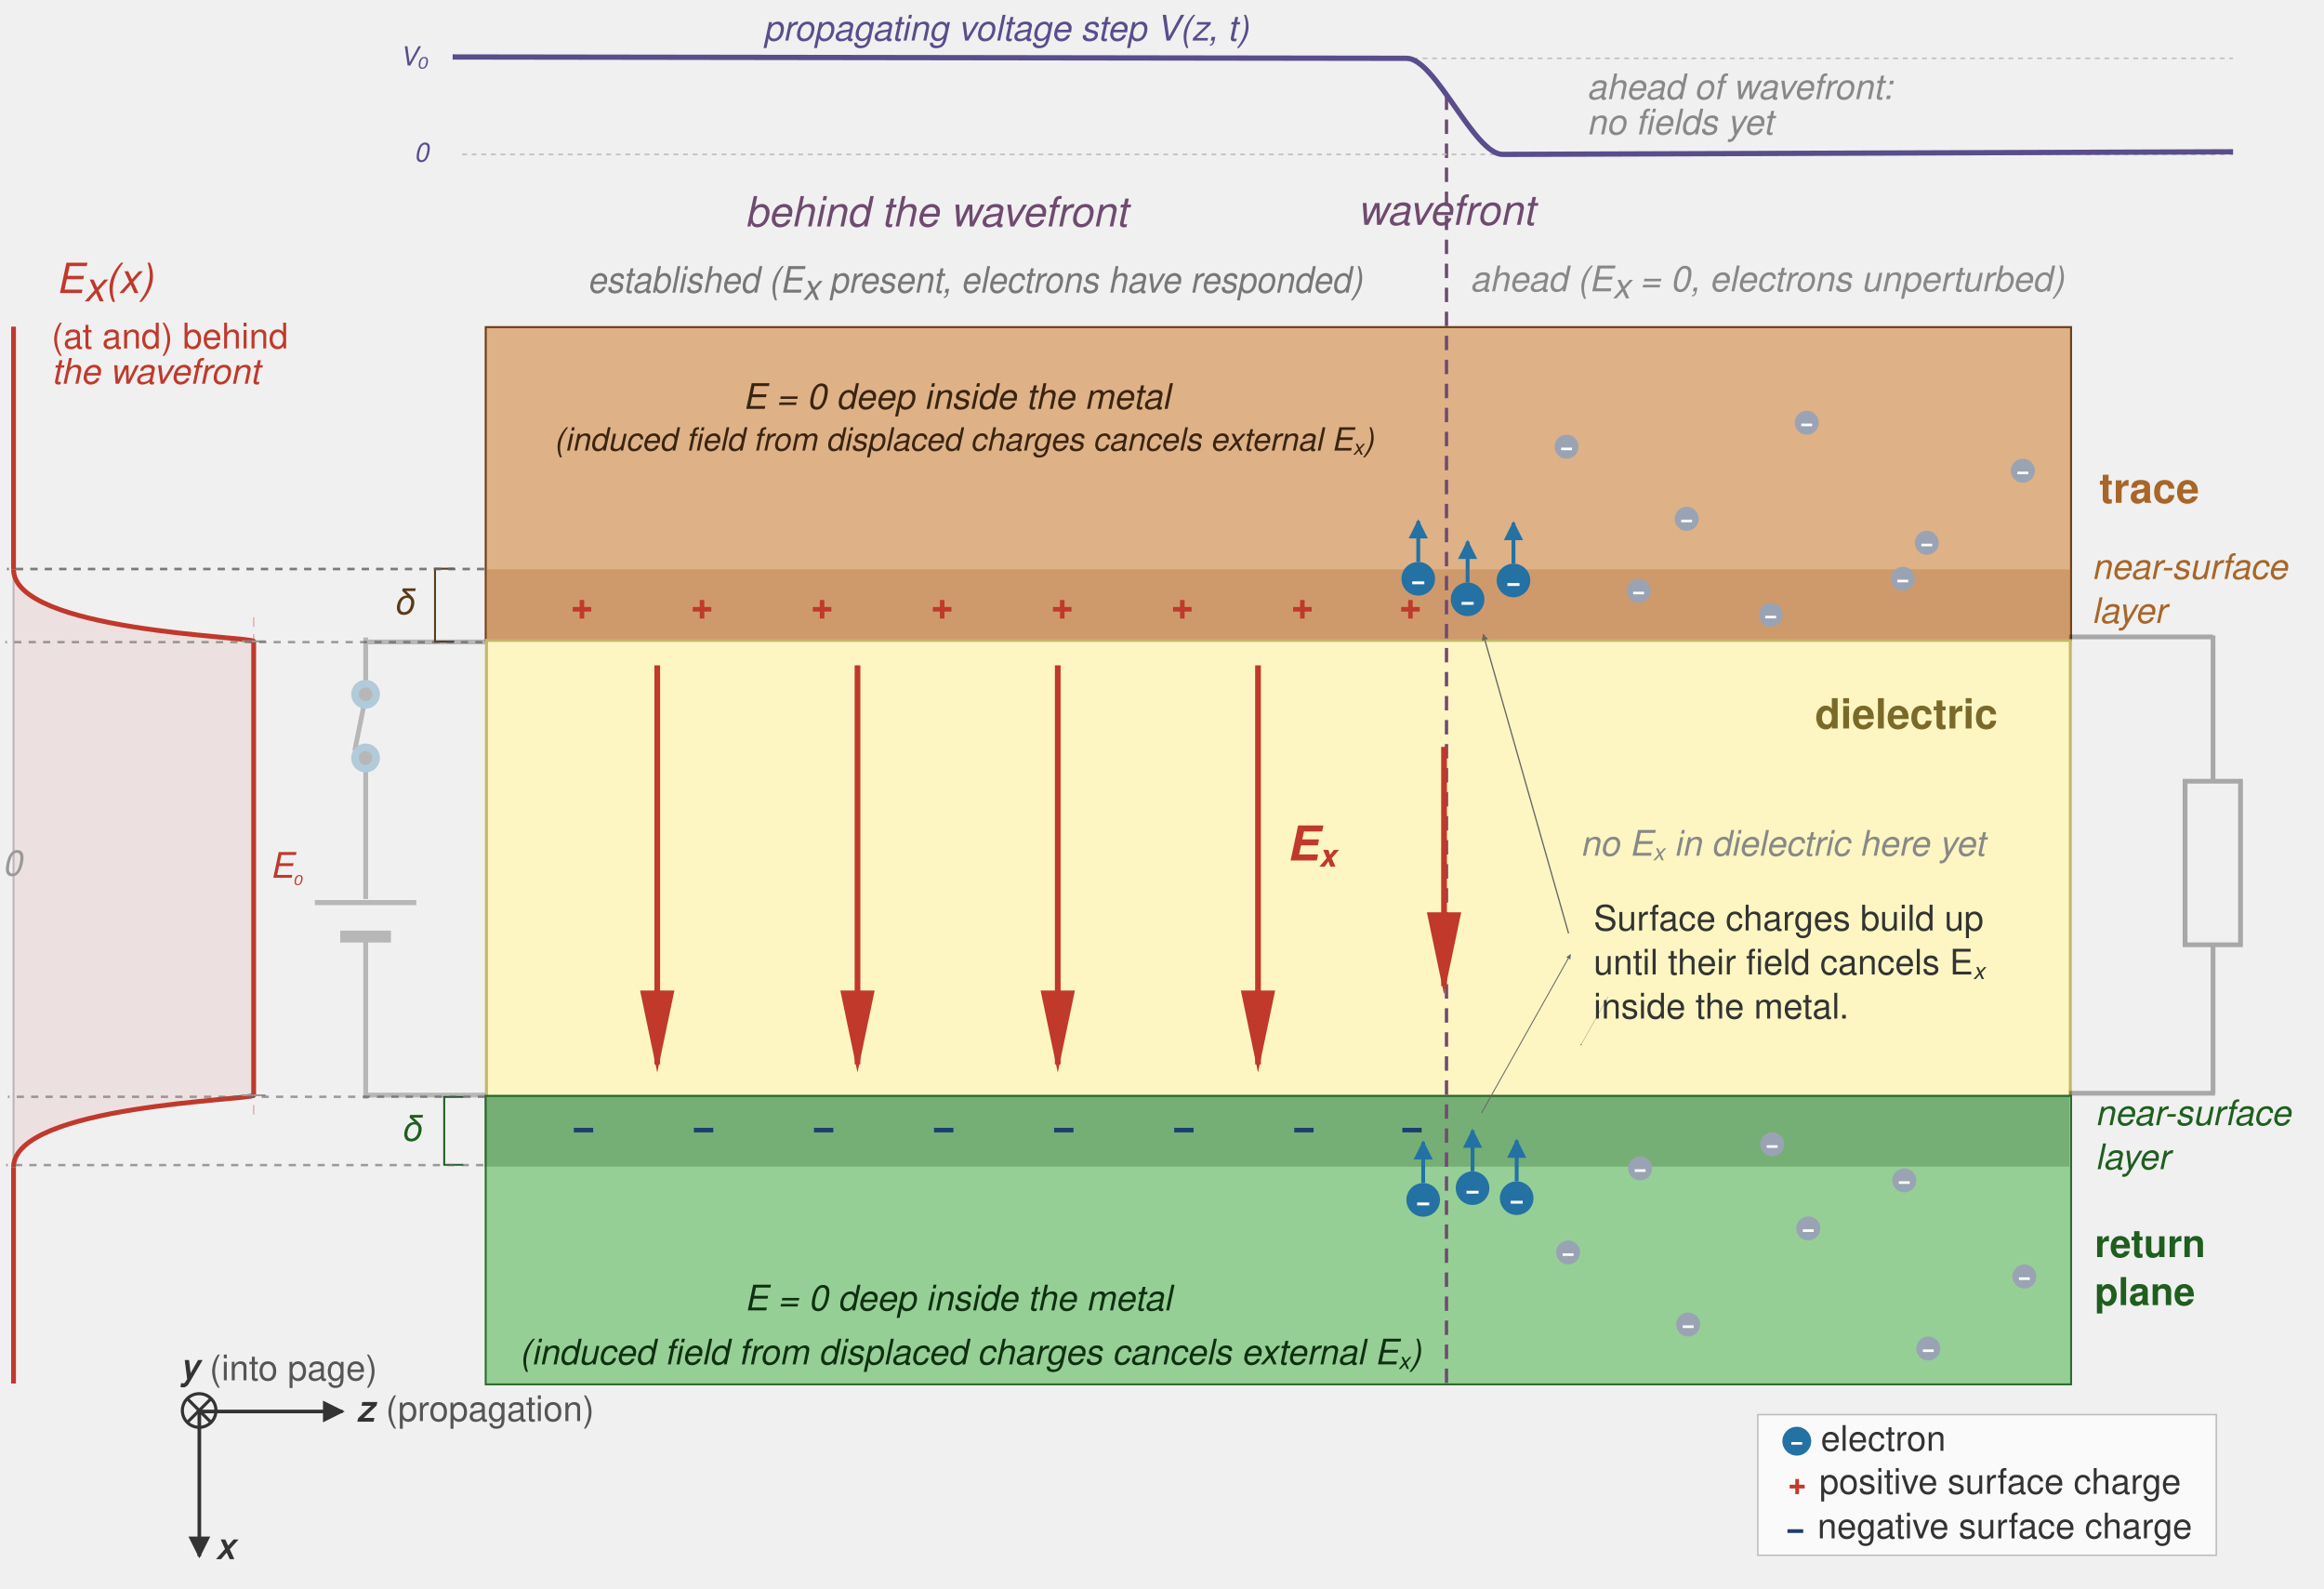
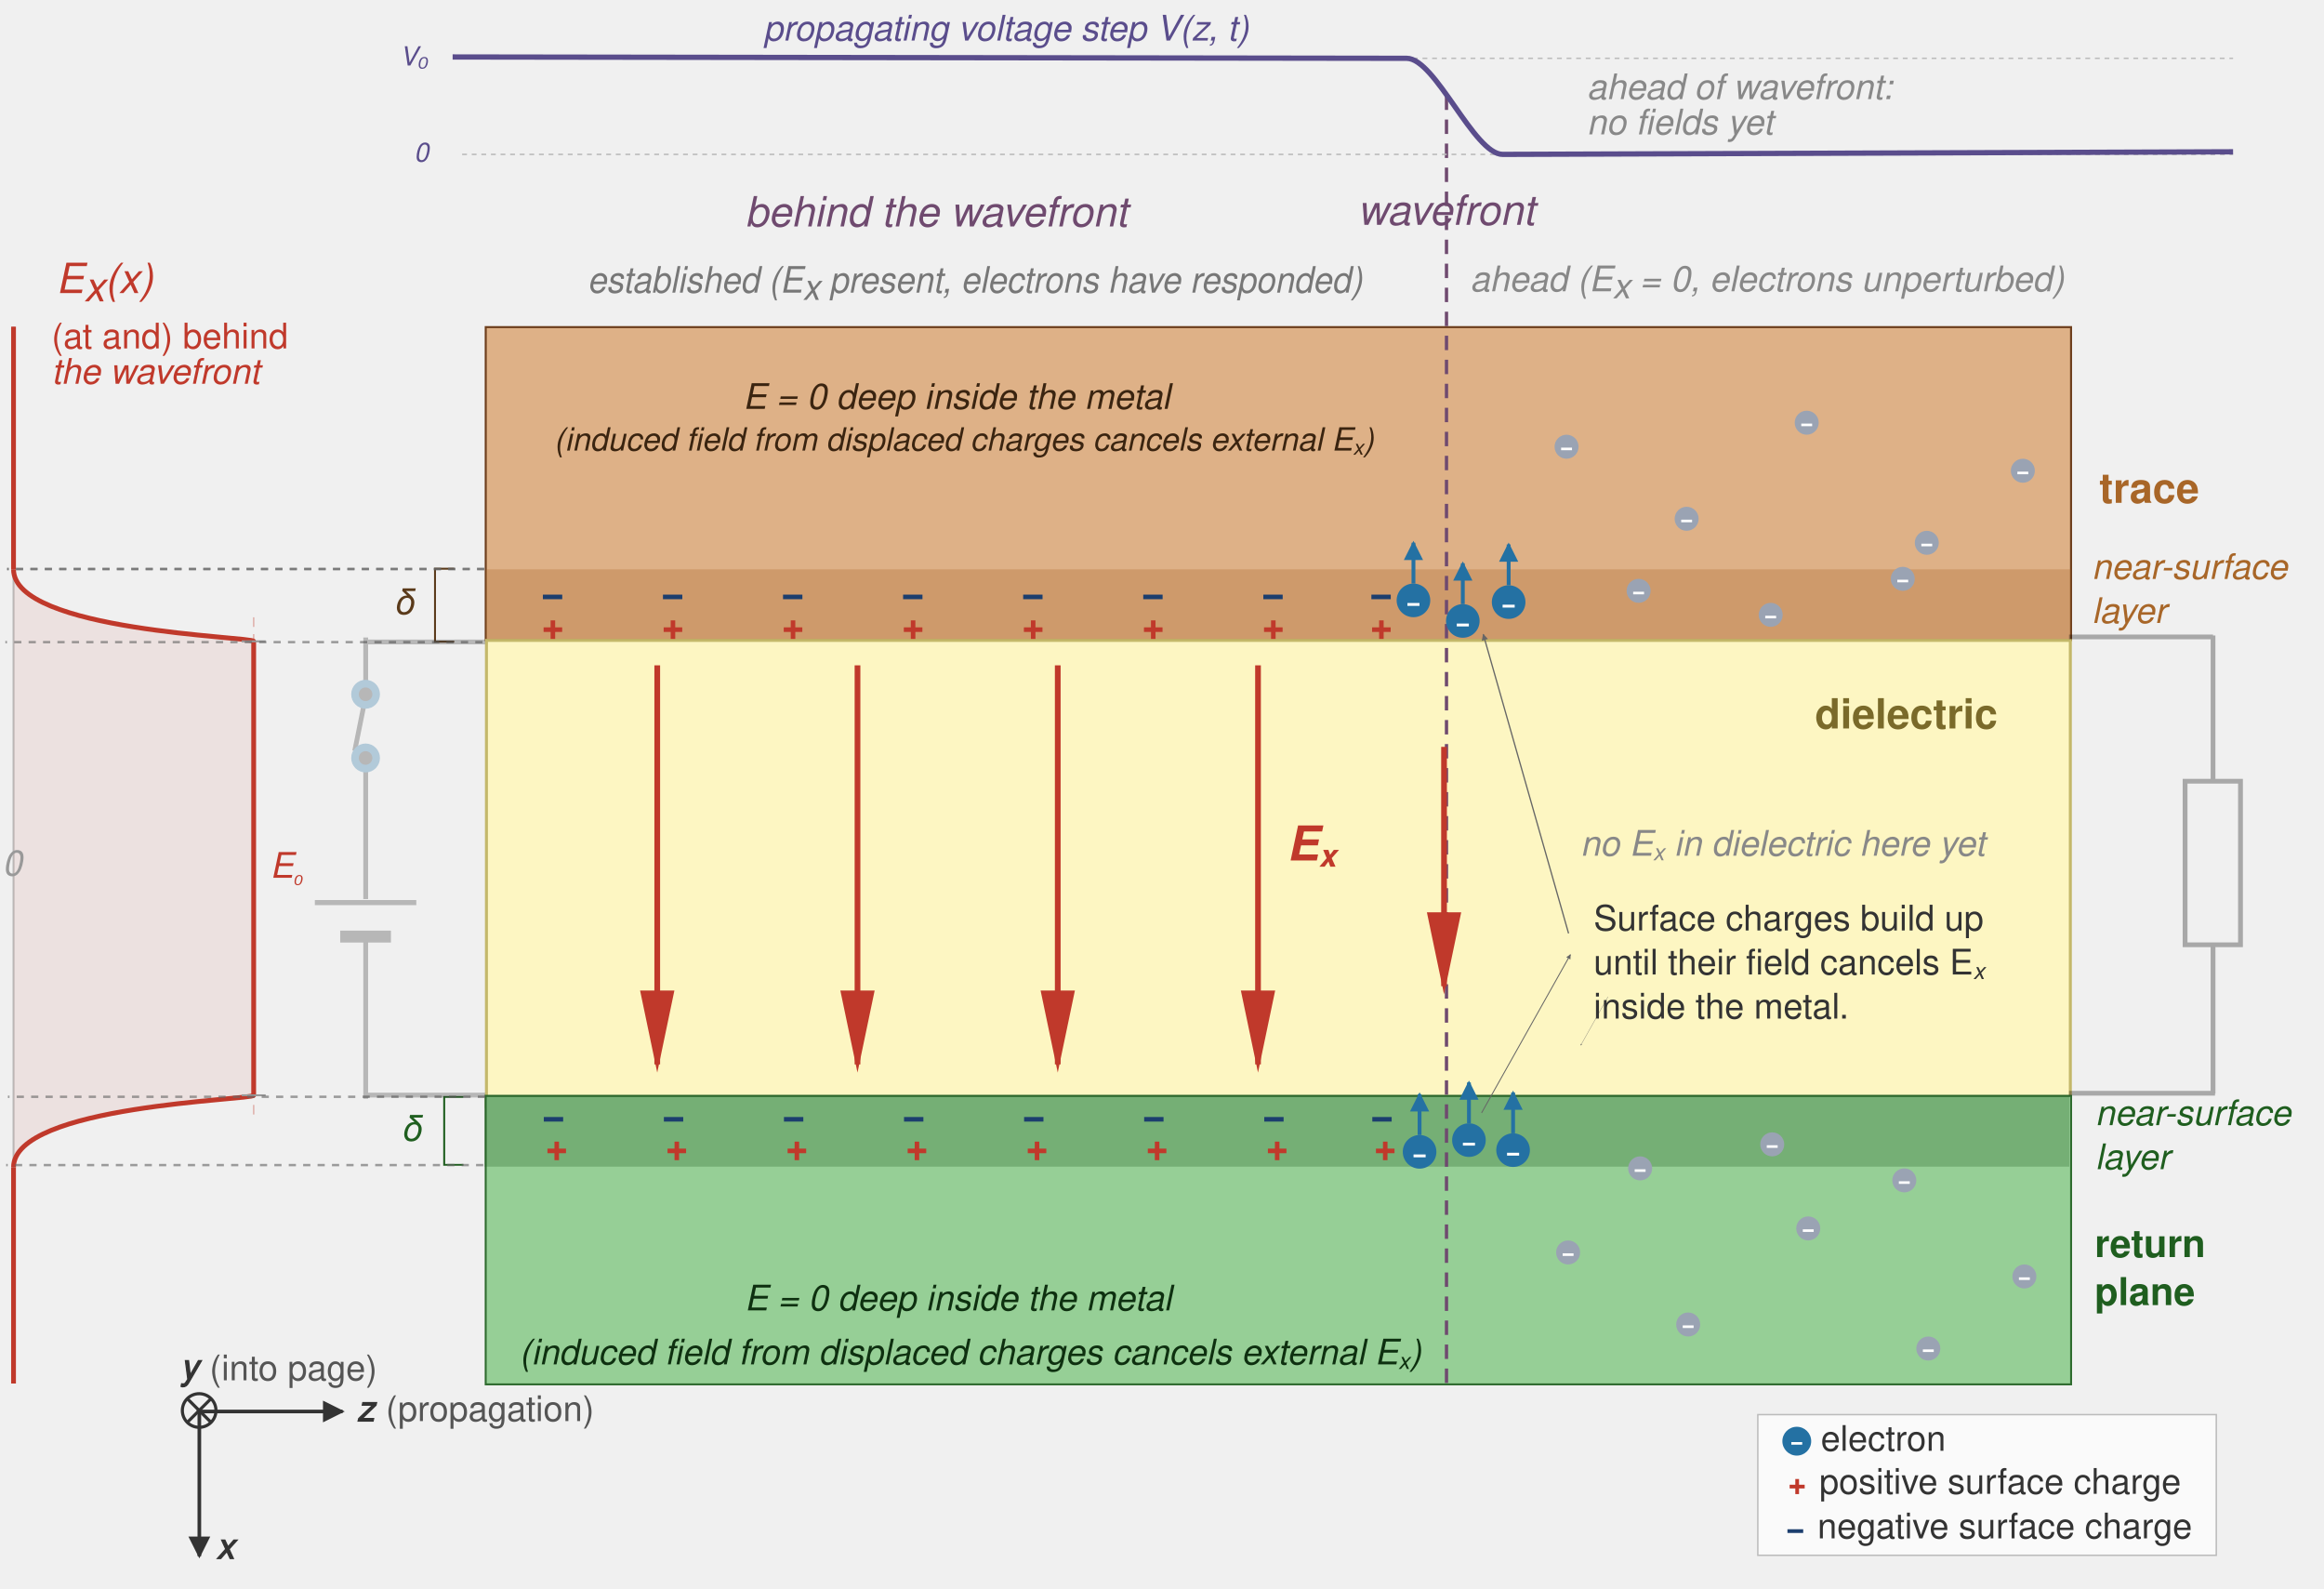
<svg xmlns="http://www.w3.org/2000/svg" xmlns:xlink="http://www.w3.org/1999/xlink" viewBox="0 0 967.743 661.308" font-family="Helvetica, Arial, sans-serif" font-size="14px" version="1.1" id="svg89" width="967.743" height="661.308">
  <defs id="defs6">
    <marker id="arrE" viewBox="0 0 10 10" refX="9" refY="5" markerWidth="6" markerHeight="6" orient="auto-start-reverse">
      <path d="M 0,0 10,5 0,10 Z" fill="#c0392b" id="path1" />
    </marker>
    <marker id="arrEsmall" viewBox="0 0 10 10" refX="9" refY="5" markerWidth="5" markerHeight="5" orient="auto-start-reverse">
      <path d="M 0,0 10,5 0,10 Z" fill="#c0392b" id="path2" />
    </marker>
    <marker id="arrEind" viewBox="0 0 10 10" refX="9" refY="5" markerWidth="5" markerHeight="5" orient="auto-start-reverse">
      <path d="M 0,0 10,5 0,10 Z" fill="#922b21" id="path3" />
    </marker>
    <marker id="arre" viewBox="0 0 10 10" refX="9" refY="5" markerWidth="5" markerHeight="5" orient="auto-start-reverse">
      <path d="M 0,0 10,5 0,10 Z" fill="#2471a3" id="path4" />
    </marker>
    <marker id="arrAx" viewBox="0 0 10 10" refX="9" refY="5" markerWidth="6" markerHeight="6" orient="auto-start-reverse">
      <path d="M 0,0 10,5 0,10 Z" fill="#333333" id="path5" />
    </marker>
    <marker id="arrLeader" viewBox="0 0 10 10" refX="9" refY="5" markerWidth="5" markerHeight="5" orient="auto-start-reverse">
      <path d="M 0,0 10,5 0,10 Z" fill="#666666" id="path6" />
    </marker>
    <marker id="arrAx-3" viewBox="0 0 10 10" refX="9" refY="5" markerWidth="6" markerHeight="6" orient="auto-start-reverse">
      <path d="M 0,0 10,5 0,10 Z" fill="#333333" id="path4-2" />
    </marker>
    <marker id="marker1" viewBox="0 0 10 10" refX="9" refY="5" markerWidth="6" markerHeight="6" orient="auto-start-reverse">
      <path d="M 0,0 10,5 0,10 Z" fill="#333333" id="path1-2" />
    </marker>
    <marker id="arrLeader-7" viewBox="0 0 10 10" refX="9" refY="5" markerWidth="5" markerHeight="5" orient="auto-start-reverse">
      <path d="M 0,0 10,5 0,10 Z" fill="#666666" id="path6-1" />
    </marker>
    <marker id="arrLeader-2" viewBox="0 0 10 10" refX="9" refY="5" markerWidth="5" markerHeight="5" orient="auto-start-reverse">
      <path d="M 0,0 10,5 0,10 Z" fill="#666666" id="path6-7" />
    </marker>
    <marker id="arrAx-5" viewBox="0 0 10 10" refX="9" refY="5" markerWidth="6" markerHeight="6" orient="auto-start-reverse">
      <path d="M 0,0 10,5 0,10 Z" fill="#333333" id="path4-5" />
    </marker>
    <marker id="marker1-4" viewBox="0 0 10 10" refX="9" refY="5" markerWidth="6" markerHeight="6" orient="auto-start-reverse">
      <path d="M 0,0 10,5 0,10 Z" fill="#333333" id="path1-8" />
    </marker>
    <marker id="arrAx-5-1" viewBox="0 0 10 10" refX="9" refY="5" markerWidth="6" markerHeight="6" orient="auto-start-reverse">
      <path d="M 0,0 10,5 0,10 Z" fill="#333333" id="path4-5-7" />
    </marker>
    <marker id="marker1-1" viewBox="0 0 10 10" refX="9" refY="5" markerWidth="6" markerHeight="6" orient="auto-start-reverse">
      <path d="M 0,0 10,5 0,10 Z" fill="#333333" id="path1-1" />
    </marker>
  </defs>
  <g id="g9" transform="translate(142.3382,56.26374)">
    <rect x="59.925" y="79.925" width="660.149" height="130.279" fill="#deb187" stroke="#6e3f1d" stroke-width="0.851" id="rect6" />
    <rect x="60" y="180.769" width="660" height="30" fill="#a86628" opacity="0.3" stroke="none" id="rect7" />
    <rect x="60.223" y="210.353" width="659.555" height="194" fill="#fdf6c2" stroke="#c4b86a" stroke-width="1.245" id="rect8" />
    <rect x="59.908" y="400.008" width="660.183" height="120.083" fill="#4ea94e" stroke="#2f6b2f" stroke-width="0.817" id="rect9" style="fill:#96cf96;fill-opacity:1" />
    <rect x="59.361" y="399.461" width="660" height="30" fill="#1f5e1f" opacity="0.28" stroke="none" id="rect10" />
    <text x="731.836" y="153.067" fill="#3a2410" font-weight="bold" id="text10" style="font-size:17.333px;fill:#a86628;fill-opacity:1">trace</text>
    <text x="613.449" y="247.017" fill="#7a6a2a" id="text12" style="font-size:17.333px">
      <tspan style="font-style:normal;font-variant:normal;font-weight:bold;font-stretch:normal;font-family:Helvetica, Arial, sans-serif;-inkscape-font-specification:'Helvetica, Arial, sans-serif Bold'" id="tspan3">dielectric</tspan>
    </text>
    <text x="729.916" y="467.084" fill="#1f5e1f" font-weight="bold" id="text14" style="font-size:16px;stroke-width:1">
      <tspan id="tspan93" x="729.916" y="467.084" style="font-size:16px;stroke-width:1">return</tspan>
      <tspan id="tspan94" x="729.916" y="487.084" style="font-size:16px;stroke-width:1">plane</tspan>
    </text>
    <g stroke="#5a3a1a" stroke-width="0.8" fill="none" id="g15" transform="matrix(0.9995705,0,0,1.012544,-3.177137,-52.37831)">
      <path d="m 50,230 h -8 v 30 h 8" id="path15" />
    </g>
    <text x="25.754" y="199.409" fill="#5a3a1a" font-size="11px" font-style="italic" text-anchor="middle" id="text16" style="font-size:14.667px">δ</text>
    <g stroke="#1f5e1f" stroke-width="0.8" fill="none" id="g16" transform="matrix(1.002056,0,0,0.9423389,0.5451762,80.02387)">
      <path d="m 50,340 h -8 v 30 h 8" id="path16" />
    </g>
    <text x="28.803" y="418.63" fill="#1f5e1f" font-size="11px" font-style="italic" text-anchor="middle" id="text17" style="font-size:14.667px">δ</text>
    <text x="728.705" y="184.764" fill="#3a2410" font-size="12px" font-style="italic" id="text10-0" style="font-size:14.667px;fill:#a86628;fill-opacity:1">
      <tspan id="tspan1" x="728.705" y="184.764" style="font-size:14.667px;fill:#a86628;fill-opacity:1">near-surface</tspan>
      <tspan id="tspan2" x="728.705" y="203.097" style="font-size:14.667px;fill:#a86628;fill-opacity:1">layer</tspan>
    </text>
    <text x="730.14" y="412.165" fill="#3a2410" font-size="12px" font-style="italic" id="text10-0-4" style="font-size:14.667px">
      <tspan id="tspan1-3" x="730.14" y="412.165" style="font-size:14.667px;fill:#1f5e1f;fill-opacity:1">near-surface</tspan>
      <tspan id="tspan2-1" x="730.14" y="430.498" style="font-size:14.667px;fill:#1f5e1f;fill-opacity:1">layer</tspan>
    </text>
    <g id="g4" transform="matrix(2.139813,0,0,2.104839,-784.862,65.44519)" style="opacity:0.3;stroke-width:0.936;stroke-dasharray:none">
      <line x1="702.908" y1="68.157" x2="730.932" y2="68.157" id="bs-wire-top-h-9" style="stroke:#000000;stroke-width:0.936;stroke-dasharray:none;stroke-opacity:1" />
      <rect style="opacity:1;fill:none;fill-opacity:1;stroke:#000000;stroke-width:0.936;stroke-dasharray:none;stroke-opacity:1" id="rect1" width="10.783" height="32.35" x="725.492" y="96.7" />
      <line x1="730.932" y1="67.875" x2="730.932" y2="96.862" id="bs-wire-mid-4" style="stroke:#000000;stroke-width:0.925;stroke-dasharray:none;stroke-opacity:1" />
      <line x1="730.932" y1="129.052" x2="730.932" y2="158.512" id="bs-wire-bot-v-8" style="stroke:#000000;stroke-width:0.936;stroke-dasharray:none;stroke-opacity:1" />
      <line x1="731.318" y1="158.416" x2="702.908" y2="158.416" id="bs-wire-bot-h-8" style="stroke:#000000;stroke-width:0.942;stroke-dasharray:none;stroke-opacity:1" />
    </g>
  </g>
  <line x1="602.338" y1="39.77" x2="602.338" y2="577.083" stroke="#6f4a6f" stroke-width="1.361" stroke-dasharray="6, 4" id="line17" />
  <text x="602.257" y="93.591" fill="#6f4a6f" font-style="italic" font-size="13px" id="text18" style="font-size:17.333px;text-align:center;text-anchor:middle">wavefront</text>
  <text x="389.893" y="94.254" fill="#6f4a6f" font-style="italic" font-size="13px" id="text18-1" style="font-size:17.333px;text-align:center;text-anchor:middle">behind the wavefront</text>
  <text x="419.062" y="118.029" fill="#777777" font-size="12.387px" font-style="italic" id="text19" transform="scale(0.96875,1.032258)" style="font-size:14.667px;text-align:center;text-anchor:middle;stroke-width:1.032">established (E<tspan style="font-size:14.667px;baseline-shift:sub" id="tspan89">x</tspan> present, electrons have responded)</text>
  <text x="735.843" y="121.264" fill="#888888" font-size="12" font-style="italic" id="text20" style="font-size:14.667px;text-align:center;text-anchor:middle">ahead (E<tspan style="font-size:14.667px;baseline-shift:sub" id="tspan90">x</tspan> = 0, electrons unperturbed)</text>
  <g stroke="#c0392b" stroke-width="2.4" fill="none" id="g24" transform="matrix(0.9923674,0,0,2.373388,170.6001,-351.9463)">
    <line x1="103.877" y1="265" x2="103.877" y2="335" marker-end="url(#arrE)" id="line20" />
    <line x1="187.908" y1="265" x2="187.908" y2="335" marker-end="url(#arrE)" id="line21" />
    <line x1="271.938" y1="265" x2="271.938" y2="335" marker-end="url(#arrE)" id="line22" />
    <line x1="355.969" y1="265" x2="355.969" y2="335" marker-end="url(#arrE)" id="line23" style="stroke-width:2.4;stroke-dasharray:none" />
    <line x1="434.031" y1="279.301" x2="434.031" y2="321.276" marker-end="url(#arrE)" id="line24" style="stroke-width:2.4;stroke-dasharray:none" />
  </g>
  <g id="g8" style="display:none" transform="translate(-61.61787,56.26374)">
    <text x="501.664" y="351.723" fill="#5b8cb0" font-style="italic" font-size="12px" id="text38-7" style="font-size:14.667px;line-height:1">
      <tspan id="tspan59" x="501.664" y="351.723" style="font-size:14.667px;line-height:1">B (from ∂E/∂t,</tspan>
      <tspan id="tspan60" x="501.664" y="366.389" style="font-size:14.667px;line-height:1">displacement)</tspan>
    </text>
    <line x1="497.946" y1="353.557" x2="482.017" y2="320.831" stroke="#5b8cb0" stroke-width="1.674" id="line39" />
    <g id="g38-8" transform="translate(5.502468,153.6543)">
      <g stroke="#5b8cb0" stroke-width="1.8" fill="none" stroke-dasharray="3, 2" id="g36-3">
        <circle cx="470" cy="150" r="7" id="circle36-8" />
      </g>
      <g stroke="#5b8cb0" stroke-width="1.8" stroke-dasharray="3, 2" id="g37-3">
        <line x1="465" y1="145" x2="475" y2="155" id="line36-7" />
        <line x1="475" y1="145" x2="465" y2="155" id="line37-1" />
      </g>
    </g>
  </g>
  <g id="g10" transform="translate(387.8527,53.24053)">
    <text x="148" y="305" fill="#c0392b" font-weight="bold" font-style="italic" font-size="20px" id="text24">E<tspan style="font-size:65%;baseline-shift:sub" id="tspan4">x</tspan>
    </text>
  </g>
-   <g fill="#c0392b" font-size="16px" font-weight="bold" text-anchor="middle" id="g33" transform="translate(142.3382,-0.6393594)">
+   <g fill="#c0392b" font-size="16px" font-weight="bold" text-anchor="middle" id="g33" transform="translate(131.8382,224.8606)">
    <text x="100" y="258" id="text26">+</text>
    <text x="150" y="258" id="text27">+</text>
    <text x="200" y="258" id="text28">+</text>
    <text x="250" y="258" id="text29">+</text>
    <text x="300" y="258" id="text30">+</text>
    <text x="350" y="258" id="text31">+</text>
    <text x="400" y="258" id="text32">+</text>
    <text x="445" y="258" id="text33">+</text>
  </g>
-   <g id="g39" transform="translate(210.2204,9.666612)">
+   <g fill="#c0392b" font-size="16px" font-weight="bold" text-anchor="middle" id="g33-9" transform="translate(130.2344,7.84375)">
+     <text x="100" y="258" id="text26-4">+</text>
+     <text x="150" y="258" id="text27-8">+</text>
+     <text x="200" y="258" id="text28-8">+</text>
+     <text x="250" y="258" id="text29-2">+</text>
+     <text x="300" y="258" id="text30-4">+</text>
+     <text x="350" y="258" id="text31-5">+</text>
+     <text x="400" y="258" id="text32-5">+</text>
+     <text x="445" y="258" id="text33-1">+</text>
+   </g>
+   <g id="g39" transform="translate(208.2204,18.66661)">
    <g id="g36" transform="translate(105.3589,-0.7071068)">
      <line x1="275" y1="225" x2="275" y2="208" stroke="#2471a3" stroke-width="1.6" marker-end="url(#arre)" id="line35" />
      <circle cx="275" cy="232" r="7" fill="#2471a3" id="circle35" />
      <text x="275" y="236" fill="#ffffff" text-anchor="middle" font-size="10px" font-weight="bold" id="text36">−</text>
    </g>
    <g id="g37" transform="translate(50.91169,14.84924)">
      <line x1="350" y1="218" x2="350" y2="201" stroke="#2471a3" stroke-width="1.6" marker-end="url(#arre)" id="line36" />
      <circle cx="350" cy="225" r="7" fill="#2471a3" id="circle36" />
      <text x="350" y="229" fill="#ffffff" text-anchor="middle" font-size="10px" font-weight="bold" id="text37">−</text>
    </g>
    <g id="g38">
      <line x1="420" y1="225" x2="420" y2="208" stroke="#2471a3" stroke-width="1.6" marker-end="url(#arre)" id="line37" />
      <circle cx="420" cy="232" r="7" fill="#2471a3" id="circle37" />
      <text x="420" y="236" fill="#ffffff" text-anchor="middle" font-size="10px" font-weight="bold" id="text38">−</text>
    </g>
  </g>
  <text x="398.322" y="170.23" fill="#3a2410" font-size="13" font-style="italic" text-anchor="middle" id="text39" style="font-size:14.667px">E = 0 deep inside the metal</text>
  <text x="401.402" y="187.59" fill="#3a2410" font-size="11" font-style="italic" text-anchor="middle" id="text40" style="font-size:13.333px;text-align:center;text-anchor:middle">(induced field from displaced charges cancels external E<tspan style="font-size:65%;baseline-shift:sub" id="tspan95">x</tspan>)</text>
-   <g fill="#1c3e6e" font-size="16px" font-weight="bold" text-anchor="middle" id="g48" transform="translate(142.9775,120.1998)">
+   <g fill="#1c3e6e" font-size="16px" font-weight="bold" text-anchor="middle" id="g48" transform="translate(130.4775,115.6998)">
    <text x="100" y="354" id="text41">−</text>
    <text x="150" y="354" id="text42">−</text>
    <text x="200" y="354" id="text43">−</text>
    <text x="250" y="354" id="text44">−</text>
    <text x="300" y="354" id="text45">−</text>
    <text x="350" y="354" id="text46">−</text>
    <text x="400" y="354" id="text47">−</text>
    <text x="445" y="354" id="text48">−</text>
  </g>
-   <g id="g54" transform="translate(142.9775,103.9067)">
+   <g fill="#1c3e6e" font-size="16px" font-weight="bold" text-anchor="middle" id="g48-1" transform="translate(130.0937,-101.7812)">
+     <text x="100" y="354" id="text41-1">−</text>
+     <text x="150" y="354" id="text42-5">−</text>
+     <text x="200" y="354" id="text43-2">−</text>
+     <text x="250" y="354" id="text44-7">−</text>
+     <text x="300" y="354" id="text45-6">−</text>
+     <text x="350" y="354" id="text46-1">−</text>
+     <text x="400" y="354" id="text47-4">−</text>
+     <text x="445" y="354" id="text48-2">−</text>
+   </g>
+   <g id="g54" transform="translate(141.4775,83.90671)">
    <g id="g51" transform="translate(174.6554,-6.363961)">
      <line x1="275" y1="395" x2="275" y2="378" stroke="#2471a3" stroke-width="1.6" marker-end="url(#arre)" id="line50" />
      <circle cx="275" cy="402" r="7" fill="#2471a3" id="circle50" />
      <text x="275" y="406" fill="#ffffff" text-anchor="middle" font-size="10px" font-weight="bold" id="text51">−</text>
    </g>
    <g id="g52" transform="translate(120.2082,-4.242641)">
      <line x1="350" y1="388" x2="350" y2="371" stroke="#2471a3" stroke-width="1.6" marker-end="url(#arre)" id="line51" />
      <circle cx="350" cy="395" r="7" fill="#2471a3" id="circle51" />
      <text x="350" y="399" fill="#ffffff" text-anchor="middle" font-size="10px" font-weight="bold" id="text52">−</text>
    </g>
    <g id="g53" transform="translate(68.58936,-7.071068)">
      <line x1="420" y1="395" x2="420" y2="378" stroke="#2471a3" stroke-width="1.6" marker-end="url(#arre)" id="line52" />
      <circle cx="420" cy="402" r="7" fill="#2471a3" id="circle52" />
      <text x="420" y="406" fill="#ffffff" text-anchor="middle" font-size="10px" font-weight="bold" id="text53">−</text>
    </g>
  </g>
  <text x="398.962" y="545.559" fill="#0e3010" font-size="13" font-style="italic" text-anchor="middle" id="text54" style="font-size:14.667px">E = 0 deep inside the metal</text>
  <text x="404.076" y="568.035" fill="#0e3010" font-size="11" font-style="italic" text-anchor="middle" id="text55" style="font-size:14.667px">(induced field from displaced charges cancels external E<tspan style="font-size:65%;baseline-shift:sub" id="tspan97">x</tspan>)</text>
  <g fill="#888888" font-size="11px" text-anchor="middle" id="g63" transform="translate(142.3382,15.98402)">
    <circle cx="510" cy="170" r="5" fill="#9aa3b3" id="circle55" />
    <text x="510" y="173" fill="#ffffff" font-weight="bold" font-size="9px" id="text56">−</text>
    <circle cx="560" cy="200" r="5" fill="#9aa3b3" id="circle56" />
    <text x="560" y="203" fill="#ffffff" font-weight="bold" font-size="9px" id="text57">−</text>
    <circle cx="610" cy="160" r="5" fill="#9aa3b3" id="circle57" />
    <text x="610" y="163" fill="#ffffff" font-weight="bold" font-size="9px" id="text58">−</text>
    <circle cx="660" cy="210" r="5" fill="#9aa3b3" id="circle58" />
    <text x="660" y="213" fill="#ffffff" font-weight="bold" font-size="9px" id="text59">−</text>
    <circle cx="700" cy="180" r="5" fill="#9aa3b3" id="circle59" />
    <text x="700" y="183" fill="#ffffff" font-weight="bold" font-size="9px" id="text60">−</text>
    <circle cx="540" cy="230" r="5" fill="#9aa3b3" id="circle60" />
    <text x="540" y="233" fill="#ffffff" font-weight="bold" font-size="9px" id="text61">−</text>
    <circle cx="595" cy="240" r="5" fill="#9aa3b3" id="circle61" />
    <text x="595" y="243" fill="#ffffff" font-weight="bold" font-size="9px" id="text62">−</text>
    <circle cx="650" cy="225" r="5" fill="#9aa3b3" id="circle62" />
    <text x="650" y="228" fill="#ffffff" font-weight="bold" font-size="9px" id="text63">−</text>
  </g>
  <g fill="#9aa3b3" font-size="11px" text-anchor="middle" id="g71" transform="translate(142.9775,91.42857)">
    <circle cx="510" cy="430" r="5" fill="#9aa3b3" id="circle63" />
    <text x="510" y="433" fill="#ffffff" font-weight="bold" font-size="9px" id="text64">−</text>
    <circle cx="560" cy="460" r="5" fill="#9aa3b3" id="circle64" />
    <text x="560" y="463" fill="#ffffff" font-weight="bold" font-size="9px" id="text65">−</text>
    <circle cx="610" cy="420" r="5" fill="#9aa3b3" id="circle65" />
    <text x="610" y="423" fill="#ffffff" font-weight="bold" font-size="9px" id="text66">−</text>
    <circle cx="660" cy="470" r="5" fill="#9aa3b3" id="circle66" />
    <text x="660" y="473" fill="#ffffff" font-weight="bold" font-size="9px" id="text67">−</text>
    <circle cx="700" cy="440" r="5" fill="#9aa3b3" id="circle67" />
    <text x="700" y="443" fill="#ffffff" font-weight="bold" font-size="9px" id="text68">−</text>
    <circle cx="540" cy="395" r="5" fill="#9aa3b3" id="circle68" />
    <text x="540" y="398" fill="#ffffff" font-weight="bold" font-size="9px" id="text69">−</text>
    <circle cx="595" cy="385" r="5" fill="#9aa3b3" id="circle69" />
    <text x="595" y="388" fill="#ffffff" font-weight="bold" font-size="9px" id="text70">−</text>
    <circle cx="650" cy="400" r="5" fill="#9aa3b3" id="circle70" />
    <text x="650" y="403" fill="#ffffff" font-weight="bold" font-size="9px" id="text71">−</text>
  </g>
  <text x="742.338" y="356.264" fill="#888888" font-size="12" font-style="italic" text-anchor="middle" id="text72" style="font-size:14.667px">no E<tspan style="font-size:65%;baseline-shift:sub" id="tspan96">x</tspan> in dielectric here yet</text>
  <g id="g77" transform="translate(300.2603,61.37862)">
    <line x1="316.691" y1="401.954" x2="353.684" y2="336.053" stroke="#666666" stroke-width="0.395" marker-end="url(#arrLeader)" id="line73" />
    <line x1="352.908" y1="327.225" x2="317.397" y2="202.722" stroke="#666666" stroke-width="0.533" marker-end="url(#arrLeader-2)" id="line73-1" style="marker-end:url(#arrLeader-2)" />
    <line x1="369.337" y1="353.587" x2="357.989" y2="373.803" stroke="#666666" stroke-width="0.121" marker-end="url(#arrLeader-7)" id="line73-5" style="marker-end:url(#arrLeader-7)" />
    <text x="363.351" y="326.003" fill="#333333" font-size="12" id="text75" style="font-size:14.667px">
      <tspan x="363.351" y="326.003" id="tspan15">Surface charges build up</tspan>
      <tspan x="363.351" y="344.337" id="tspan16">until their field cancels E<tspan font-size="9" dy="0 -3" font-style="italic" id="tspan74" style="font-size:65%;baseline-shift:sub">x</tspan>
      </tspan>
      <tspan id="tspan5" x="363.351" y="362.67" style="font-size:14.667px">inside the metal.</tspan>
    </text>
  </g>
  <g transform="translate(253.7983,625.4542)" id="g89">
    <rect x="478.18" y="-36.505" width="190.912" height="58.567" fill="#fafafa" stroke="#bbbbbb" stroke-width="0.598" id="rect82" />
    <text x="490.774" y="-3.541" font-size="13px" font-weight="bold" fill="#c0392b" id="text84">+</text>
    <text x="503.774" y="-3.541" font-size="11px" fill="#333333" id="text85" style="font-size:14.667px">
      <tspan id="tspan99" x="503.774" y="-3.541" style="font-size:14.667px">positive surface charge</tspan>
      <tspan id="tspan100" x="503.774" y="14.792" style="font-size:14.667px" />
    </text>
    <text x="490" y="15" font-size="13px" font-weight="bold" fill="#1c3e6e" id="text86">−</text>
    <text x="503" y="15" font-size="11px" fill="#333333" id="text87" style="font-size:14.667px">negative surface charge</text>
    <g transform="translate(494.4056,-25.44356)" id="g88">
      <circle r="6" fill="#2471a3" id="circle87" cx="0" cy="0" />
      <text x="0" y="3" fill="#ffffff" text-anchor="middle" font-size="9px" font-weight="bold" id="text88">−</text>
    </g>
    <text x="504.406" y="-21.444" font-size="11px" fill="#333333" id="text89" style="font-size:14.667px">electron</text>
  </g>
  <g id="ez-profile" transform="translate(-874.368)">
    <text x="918" y="122" text-anchor="middle" font-style="italic" font-size="15px" fill="#c0392b" id="text-ez-title" style="font-size:17.333px">E<tspan style="font-size:17.333px;baseline-shift:sub" id="tspan9">x</tspan>(x)</text>
    <text x="895.847" y="145.061" text-anchor="middle" font-style="italic" font-size="15px" fill="#c0392b" id="text-ez-title-4" style="font-size:14.667px;line-height:1;text-align:start;text-anchor:start">
      <tspan id="tspan13" x="895.847" y="145.061" style="font-style:normal;font-variant:normal;font-weight:normal;font-stretch:normal;line-height:1;font-family:Helvetica, Arial, sans-serif;-inkscape-font-specification:'Helvetica, Arial, sans-serif'">(at and) behind</tspan>
      <tspan id="tspan14" x="895.847" y="159.764" style="line-height:1">the wavefront</tspan>
    </text>
    <line x1="880" y1="136" x2="880" y2="576" stroke="#bbbbbb" stroke-width="0.8" id="line-ez-baseline" />
    <line x1="980" y1="257" x2="980" y2="466" stroke="#c0392b" stroke-width="0.6" stroke-dasharray="4, 3" stroke-opacity="0.35" id="line-ez-e0-ref" />
    <path d="m 880,136 v 101 c 0,26 100,28 100,30 v 189 c 0,2 -100,4 -100,30 v 90 z" fill="#c0392b" fill-opacity="0.08" stroke="none" id="path-ez-fill" />
    <path d="m 880,237 c 0,26 100,28 100,30 v 189 c 0,2 -100,4 -100,30" fill="none" stroke="#c0392b" stroke-width="2" id="path-ez-curve" />
    <line x1="880" y1="136" x2="880" y2="237" stroke="#c0392b" stroke-width="2" id="line-ez-trace-bulk" />
    <line x1="880" y1="486" x2="880" y2="576" stroke="#c0392b" stroke-width="2" id="line-ez-return-bulk" />
    <line x1="975" y1="267" x2="985" y2="267" stroke="#999999" stroke-width="0.8" id="tick-trace-diel-r" />
    <line x1="975" y1="456" x2="985" y2="456" stroke="#999999" stroke-width="0.8" id="tick-diel-return-r" />
    <text x="883.521" y="364.5" fill="#999999" font-size="13px" font-style="italic" text-anchor="end" id="text-ez-zero" style="font-size:14.667px">0</text>
    <text x="986.835" y="365.452" fill="#c0392b" font-size="13px" font-style="italic" id="text-ez-e0" style="font-size:14.667px">E<tspan style="font-size:65%;baseline-shift:sub" id="tspan6">₀</tspan>
    </text>
  </g>
  <g id="g15-0" transform="translate(105.7661,79.27612)">
    <line x1="86.673" y1="-15" x2="824.116" y2="-15" stroke="#bbbbbb" stroke-width="0.634" stroke-dasharray="2, 2" id="line10" />
    <line x1="170.589" y1="-55" x2="824.116" y2="-55" stroke="#bbbbbb" stroke-width="0.597" stroke-dasharray="2, 2" id="line11" />
    <path d="M 82.717,-55.559 480,-55 c 12,0.017 28,40.043 40,40 l 304.116,-1.079" fill="none" stroke="#5a4d8c" stroke-width="2.2" id="path11" />
    <text x="72.747" y="-52" fill="#5a4d8c" font-size="11px" text-anchor="end" font-style="italic" id="text11-0">V₀</text>
    <text x="72.747" y="-12" fill="#5a4d8c" font-size="11px" text-anchor="end" font-style="italic" id="text12-9">0</text>
    <text x="212.078" y="-62.396" fill="#5a4d8c" font-size="12px" font-style="italic" id="text13-4" style="font-size:14.667px">propagating voltage step V(z, t)</text>
    <text x="555" y="-38" fill="#888888" font-size="12px" font-style="italic" id="text14-8" style="font-size:14.667px;line-height:1">
      <tspan id="tspan5-7" x="555" y="-38" style="font-size:14.667px;line-height:1">ahead of wavefront:</tspan>
      <tspan id="tspan7-3" x="555" y="-23.333" style="font-size:14.667px;line-height:1">no fields yet</tspan>
    </text>
  </g>
  <use x="0" y="0" xlink:href="#path7" id="use7" />
  <path style="opacity:0.619;fill:#469b46;stroke:#666666;stroke-width:1;stroke-dasharray:3, 3;stroke-dashoffset:0;stroke-opacity:1" d="M 201.638,236.898 H 2.959" id="path7" />
  <path style="opacity:0.619;fill:#469b46;stroke:#666666;stroke-width:1;stroke-dasharray:3, 3;stroke-dashoffset:0;stroke-opacity:1" d="M 200.914,267.338 H 2.235" id="path7-9" />
  <path style="opacity:0.619;fill:#469b46;stroke:#666666;stroke-width:1;stroke-dasharray:3, 3;stroke-dashoffset:0;stroke-opacity:1" d="M 201.959,456.626 H 3.28" id="path7-8" />
  <path style="opacity:0.619;fill:#469b46;stroke:#666666;stroke-width:1;stroke-dasharray:3, 3;stroke-dashoffset:0;stroke-opacity:1" d="M 201.234,485.066 H 2.555" id="path7-9-8" />
  <g stroke="#333333" fill="#333333" id="g49" transform="translate(53.14349,290.2304)">
    <line x1="28.803" y1="297.413" x2="89.5" y2="297.413" stroke-width="1.509" marker-end="url(#arrAx-5-1)" id="line45" style="marker-end:url(#arrAx-5-1)" />
    <text x="95.51" y="301.413" font-style="italic" id="text45-5" style="font-size:14.667px;stroke-width:0.5;stroke-dasharray:none">z</text>
    <text x="107.51" y="301.413" font-size="11px" fill="#555555" id="text46-2" style="font-size:14.667px;stroke-width:0;stroke-dasharray:none">(propagation)</text>
    <line x1="29.864" y1="296.625" x2="29.864" y2="357.67" stroke-width="1.513" marker-end="url(#arrAx-5-1)" id="line46" style="marker-end:url(#arrAx-5-1)" />
    <text x="37.111" y="358.631" font-style="italic" id="text47-7" style="font-size:14.667px;stroke-width:0.5;stroke-dasharray:none">x</text>
    <text x="22.128" y="283.938" font-style="italic" id="text48-6" style="font-size:14.667px;stroke-width:0.5;stroke-dasharray:none">y</text>
    <text x="34.128" y="284.428" font-size="11px" fill="#555555" id="text49" style="font-size:14.667px;stroke-width:0;stroke-dasharray:none">(into page)</text>
    <g transform="translate(64.0583,297.0056)" id="g48-7">
      <circle r="7" fill="none" stroke="#333333" stroke-width="1.3" id="circle47" cx="-34.266" cy="0" />
      <line x1="-39.266" y1="-5" x2="-29.266" y2="5" stroke="#333333" stroke-width="1.3" id="line47" />
      <line x1="-29.266" y1="-5" x2="-39.266" y2="5" stroke="#333333" stroke-width="1.3" id="line48-6" />
    </g>
  </g>
  <g id="g33-4" transform="matrix(1.22269,0,0,1.202761,75.89499,179.7683)" style="opacity:0.306">
    <g stroke="#2471a3" stroke-width="1.8" fill="none" id="g25">
      <g id="g-battery-switch" transform="matrix(1.439459,0,0,1.470235,36.52212,-15.00295)">
        <g stroke="#333333" stroke-width="1.8" fill="none" id="g1-0" style="stroke-width:1.124;stroke-dasharray:none" transform="matrix(1.010074,0,0,1.008543,-0.1498214,-1.623015)">
          <line x1="45.958" y1="60.79" x2="18" y2="60.79" id="bs-wire-top-h" style="stroke-width:1.124;stroke-dasharray:none" />
          <line x1="18" y1="59.75" x2="18" y2="72" id="bs-wire-top-v" style="stroke-width:1.124;stroke-dasharray:none" />
          <line x1="17.941" y1="73.744" x2="15.422" y2="86.221" id="bs-switch-arm" style="stroke-width:1.124;stroke-dasharray:none" />
          <line x1="18" y1="87" x2="18" y2="120.804" id="bs-wire-mid" style="stroke-width:1.124;stroke-dasharray:none" />
          <line x1="18" y1="129.783" x2="18" y2="167.427" id="bs-wire-bot-v" style="stroke-width:1.124;stroke-dasharray:none" />
          <line x1="18" y1="166.57" x2="45.958" y2="166.57" id="bs-wire-bot-h" style="stroke-width:1.124;stroke-dasharray:none" />
        </g>
        <circle cx="18" cy="72" r="2.5" fill="#333333" id="bs-term-top" />
        <circle cx="18" cy="87" r="2.5" fill="#333333" id="bs-term-bot" />
        <g id="g3-9" transform="translate(0,21.04895)">
          <line x1="6" y1="100" x2="30" y2="100" stroke="#333333" stroke-width="1.2" id="bs-bat-plus" />
          <line x1="12" y1="108" x2="24" y2="108" stroke="#333333" stroke-width="2.8" id="bs-bat-minus" />
        </g>
      </g>
    </g>
  </g>
</svg>
